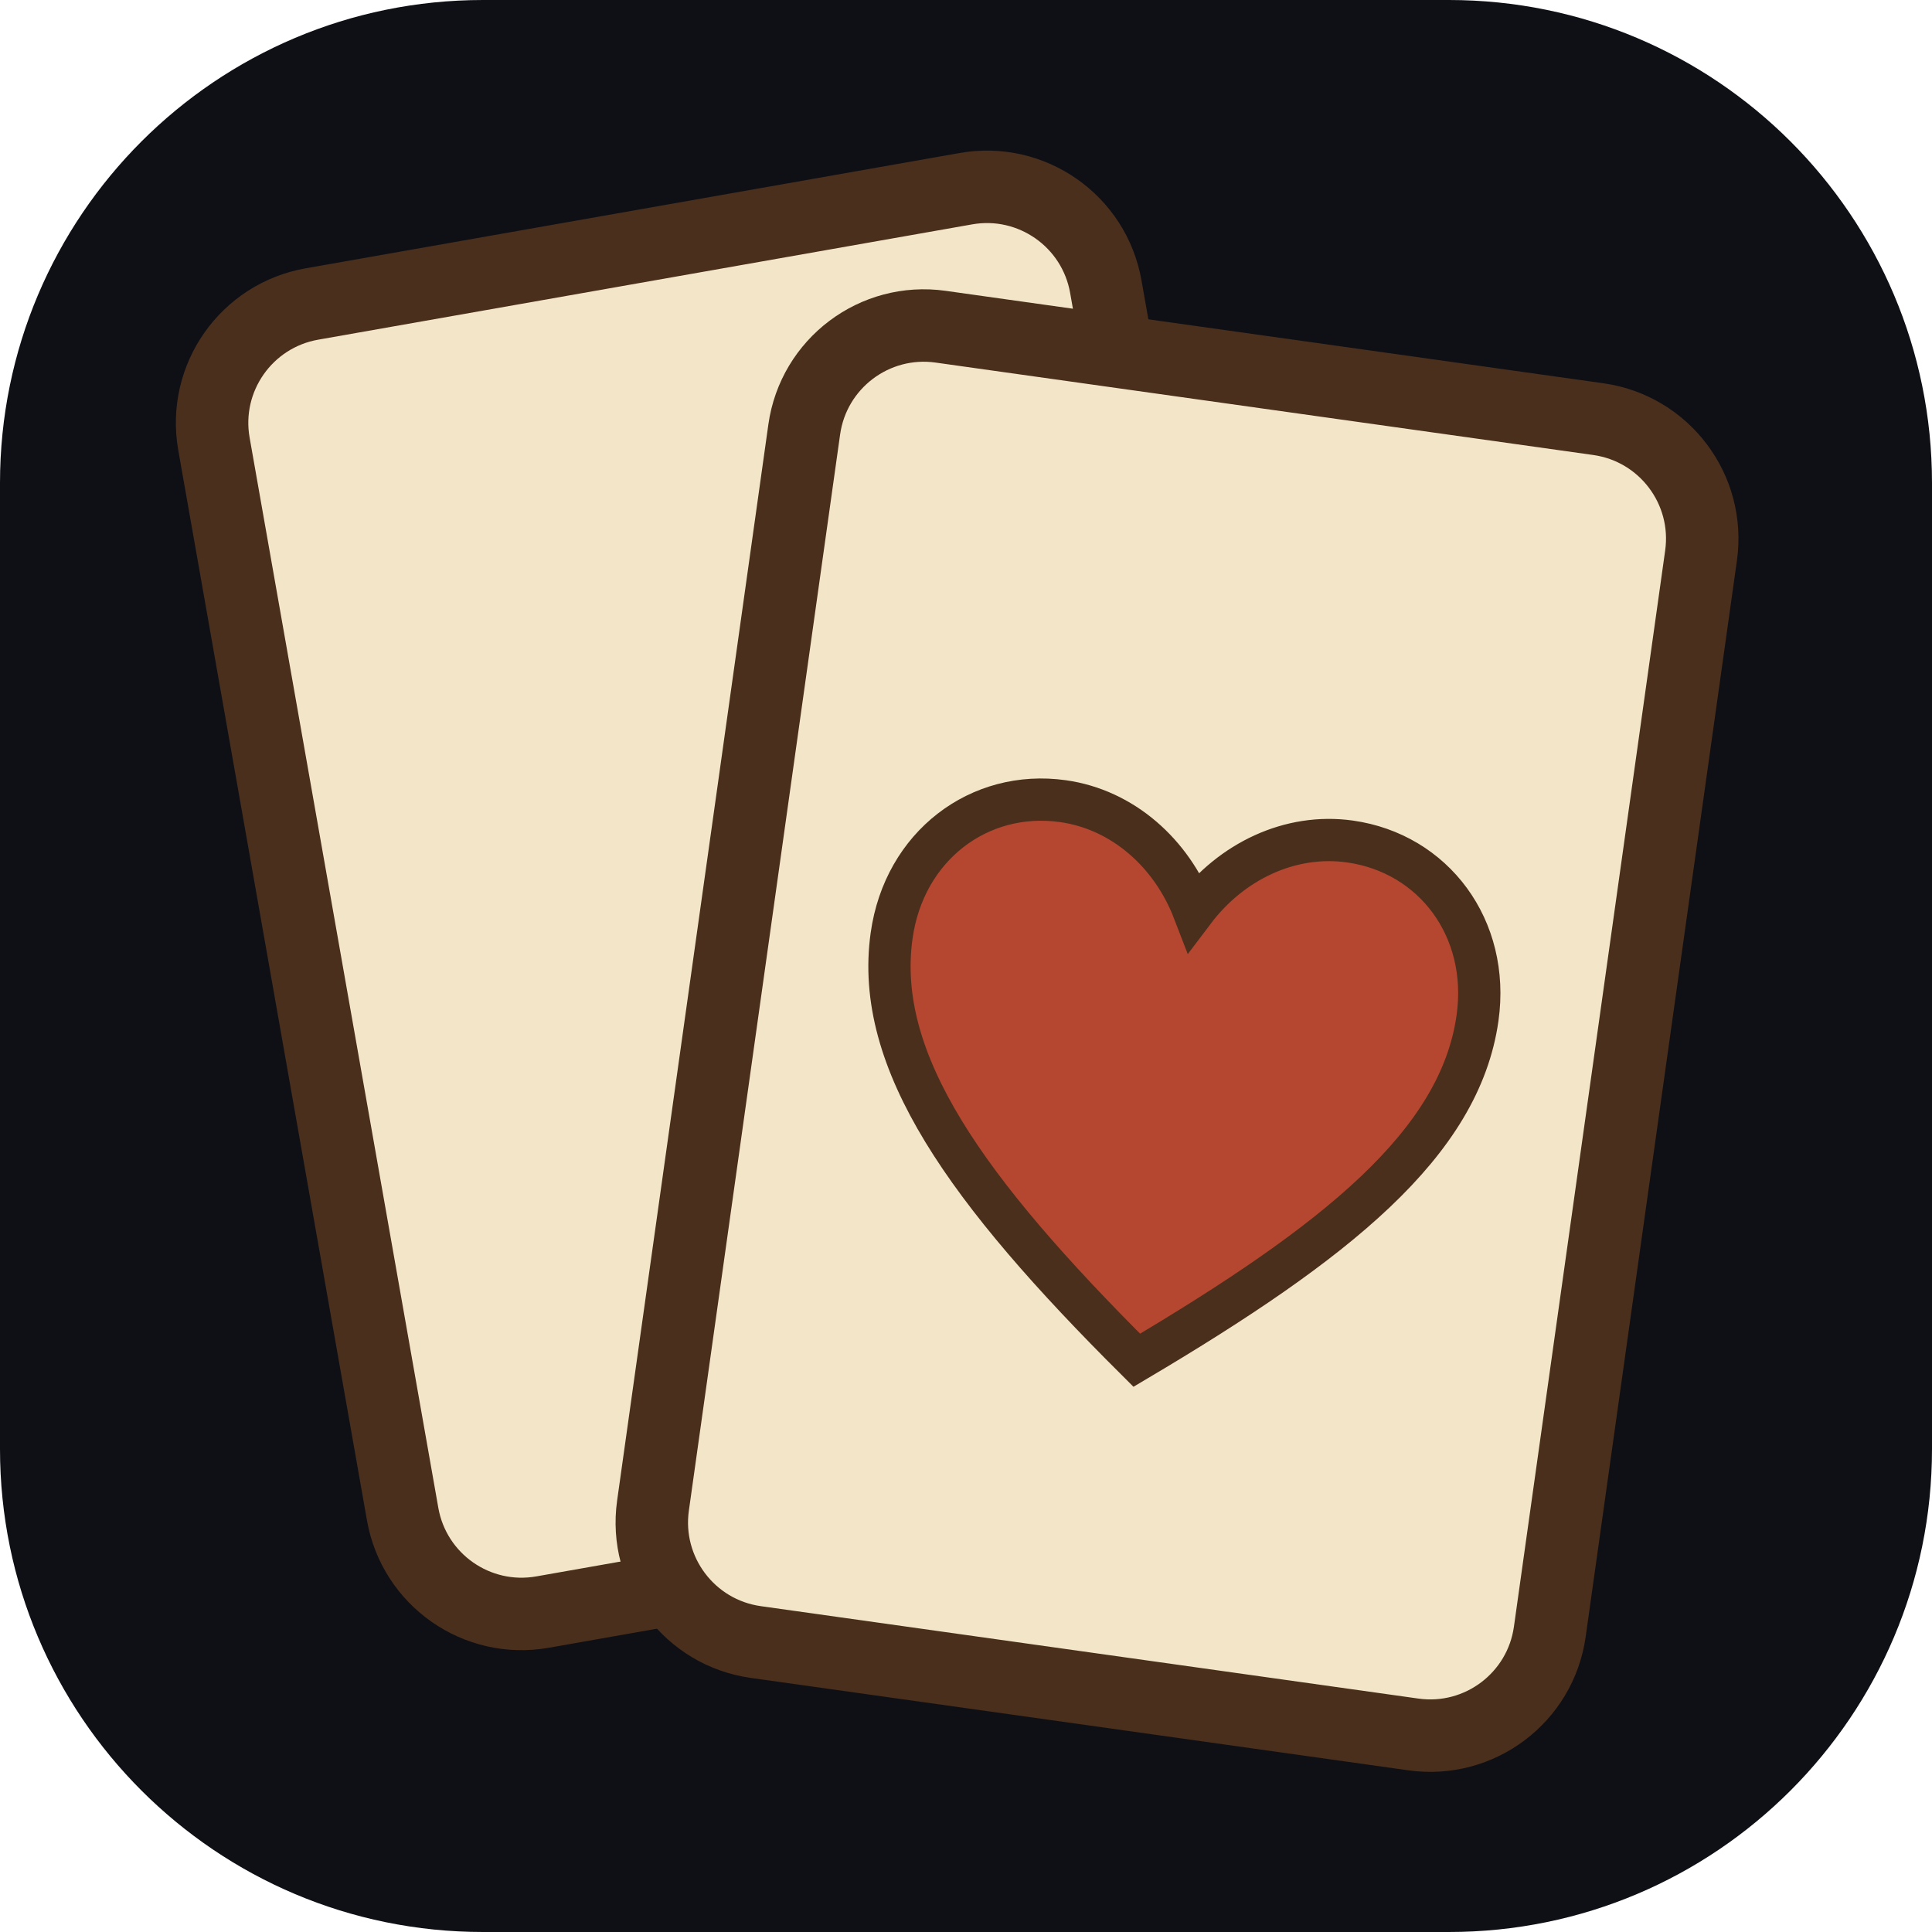
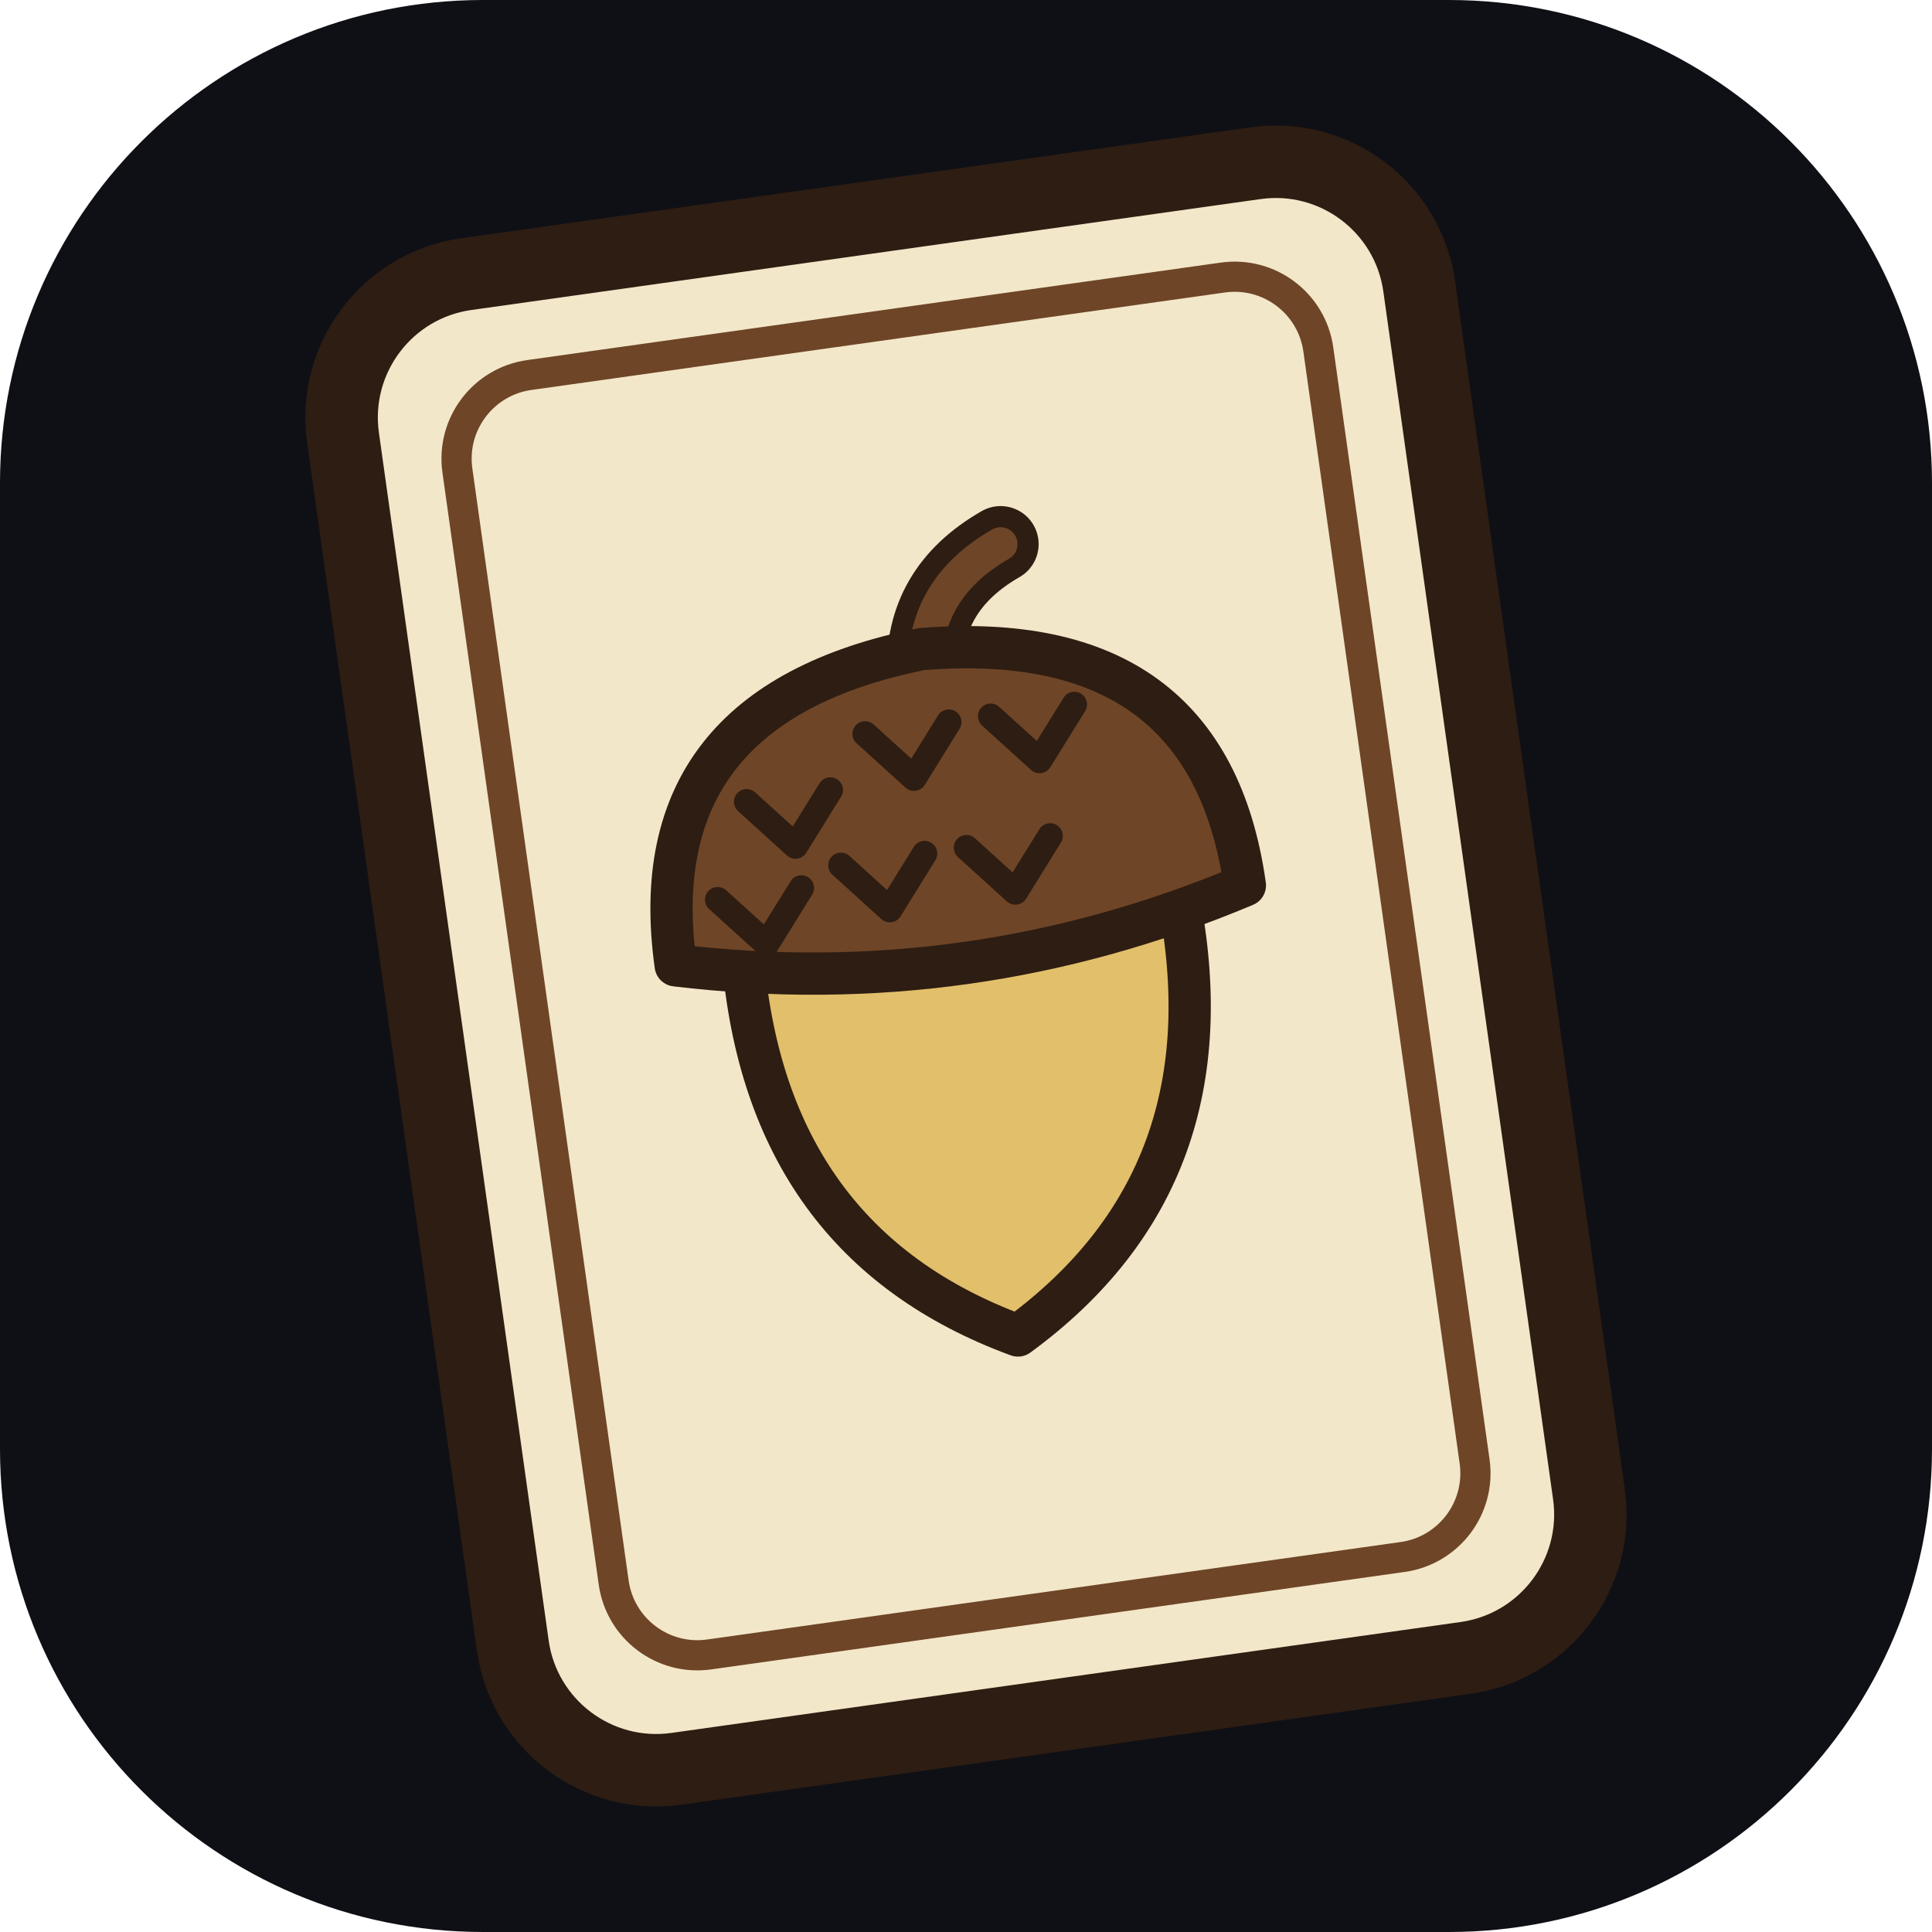
<svg xmlns="http://www.w3.org/2000/svg" viewBox="0 0 32 32">
  <rect width="32" height="32" rx="8" fill="#0f1016" />
-   <rect x="5" y="4" width="15" height="22" rx="2" fill="#f3e6c8" stroke="#4a2f1d" stroke-width="1.2" transform="rotate(-10 12 15)" />
-   <rect x="12" y="6" width="15" height="22" rx="2" fill="#f3e6c8" stroke="#4a2f1d" stroke-width="1.2" transform="rotate(8 19 17)" />
-   <path d="M19.6 22.5c-3.2-2.4-5-4.3-5-6.4 0-1.5 1.1-2.6 2.5-2.6 1 0 1.9.6 2.4 1.5.5-.9 1.4-1.5 2.4-1.5 1.4 0 2.5 1.1 2.5 2.6 0 2.1-1.8 4-4.8 6.4z" fill="#b5462f" stroke="#4a2f1d" stroke-width=".7" transform="rotate(8 19 17)" />
+   <g transform="rotate(-8 16 16)">
+     <rect x="7" y="3.5" width="18" height="25" rx="2.4" fill="#f3e7c9" stroke="#2e1d12" stroke-width="1.2" />
+     <rect x="8.8" y="5.3" width="14.4" height="21.4" rx="1.4" fill="none" stroke="#6e4527" stroke-width=".5" />
+     <g transform="translate(9 8.6) scale(.14)">
+       <path d="M50 18 Q51 8 61 4" fill="none" stroke="#2e1d12" stroke-width="9" stroke-linecap="round" />
+       <path d="M50 18 Q51 8 61 4" fill="none" stroke="#6e4527" stroke-width="4" stroke-linecap="round" />
+       <path d="M24 48 Q22 82 50 97 Q78 82 76 48 Z" fill="#e2bf6a" stroke="#2e1d12" stroke-width="5" stroke-linejoin="round" />
+       <path d="M16 48 Q16 17 50 15 Q84 17 84 48 Q50 57 16 48 Z" fill="#6e4527" stroke="#2e1d12" stroke-width="5" stroke-linejoin="round" />
+       <path d="M27 30 l5 6 l5 -6 M42 24 l5 6 l5 -6 M57 24 l5 6 l5 -6 M22 41 l5 6 l5 -6 M37 39 l5 6 l5 -6 M52 39 l5 6 l5 -6" fill="none" stroke="#2e1d12" stroke-width="3" stroke-linecap="round" stroke-linejoin="round" />
+     </g>
+   </g>
</svg>
